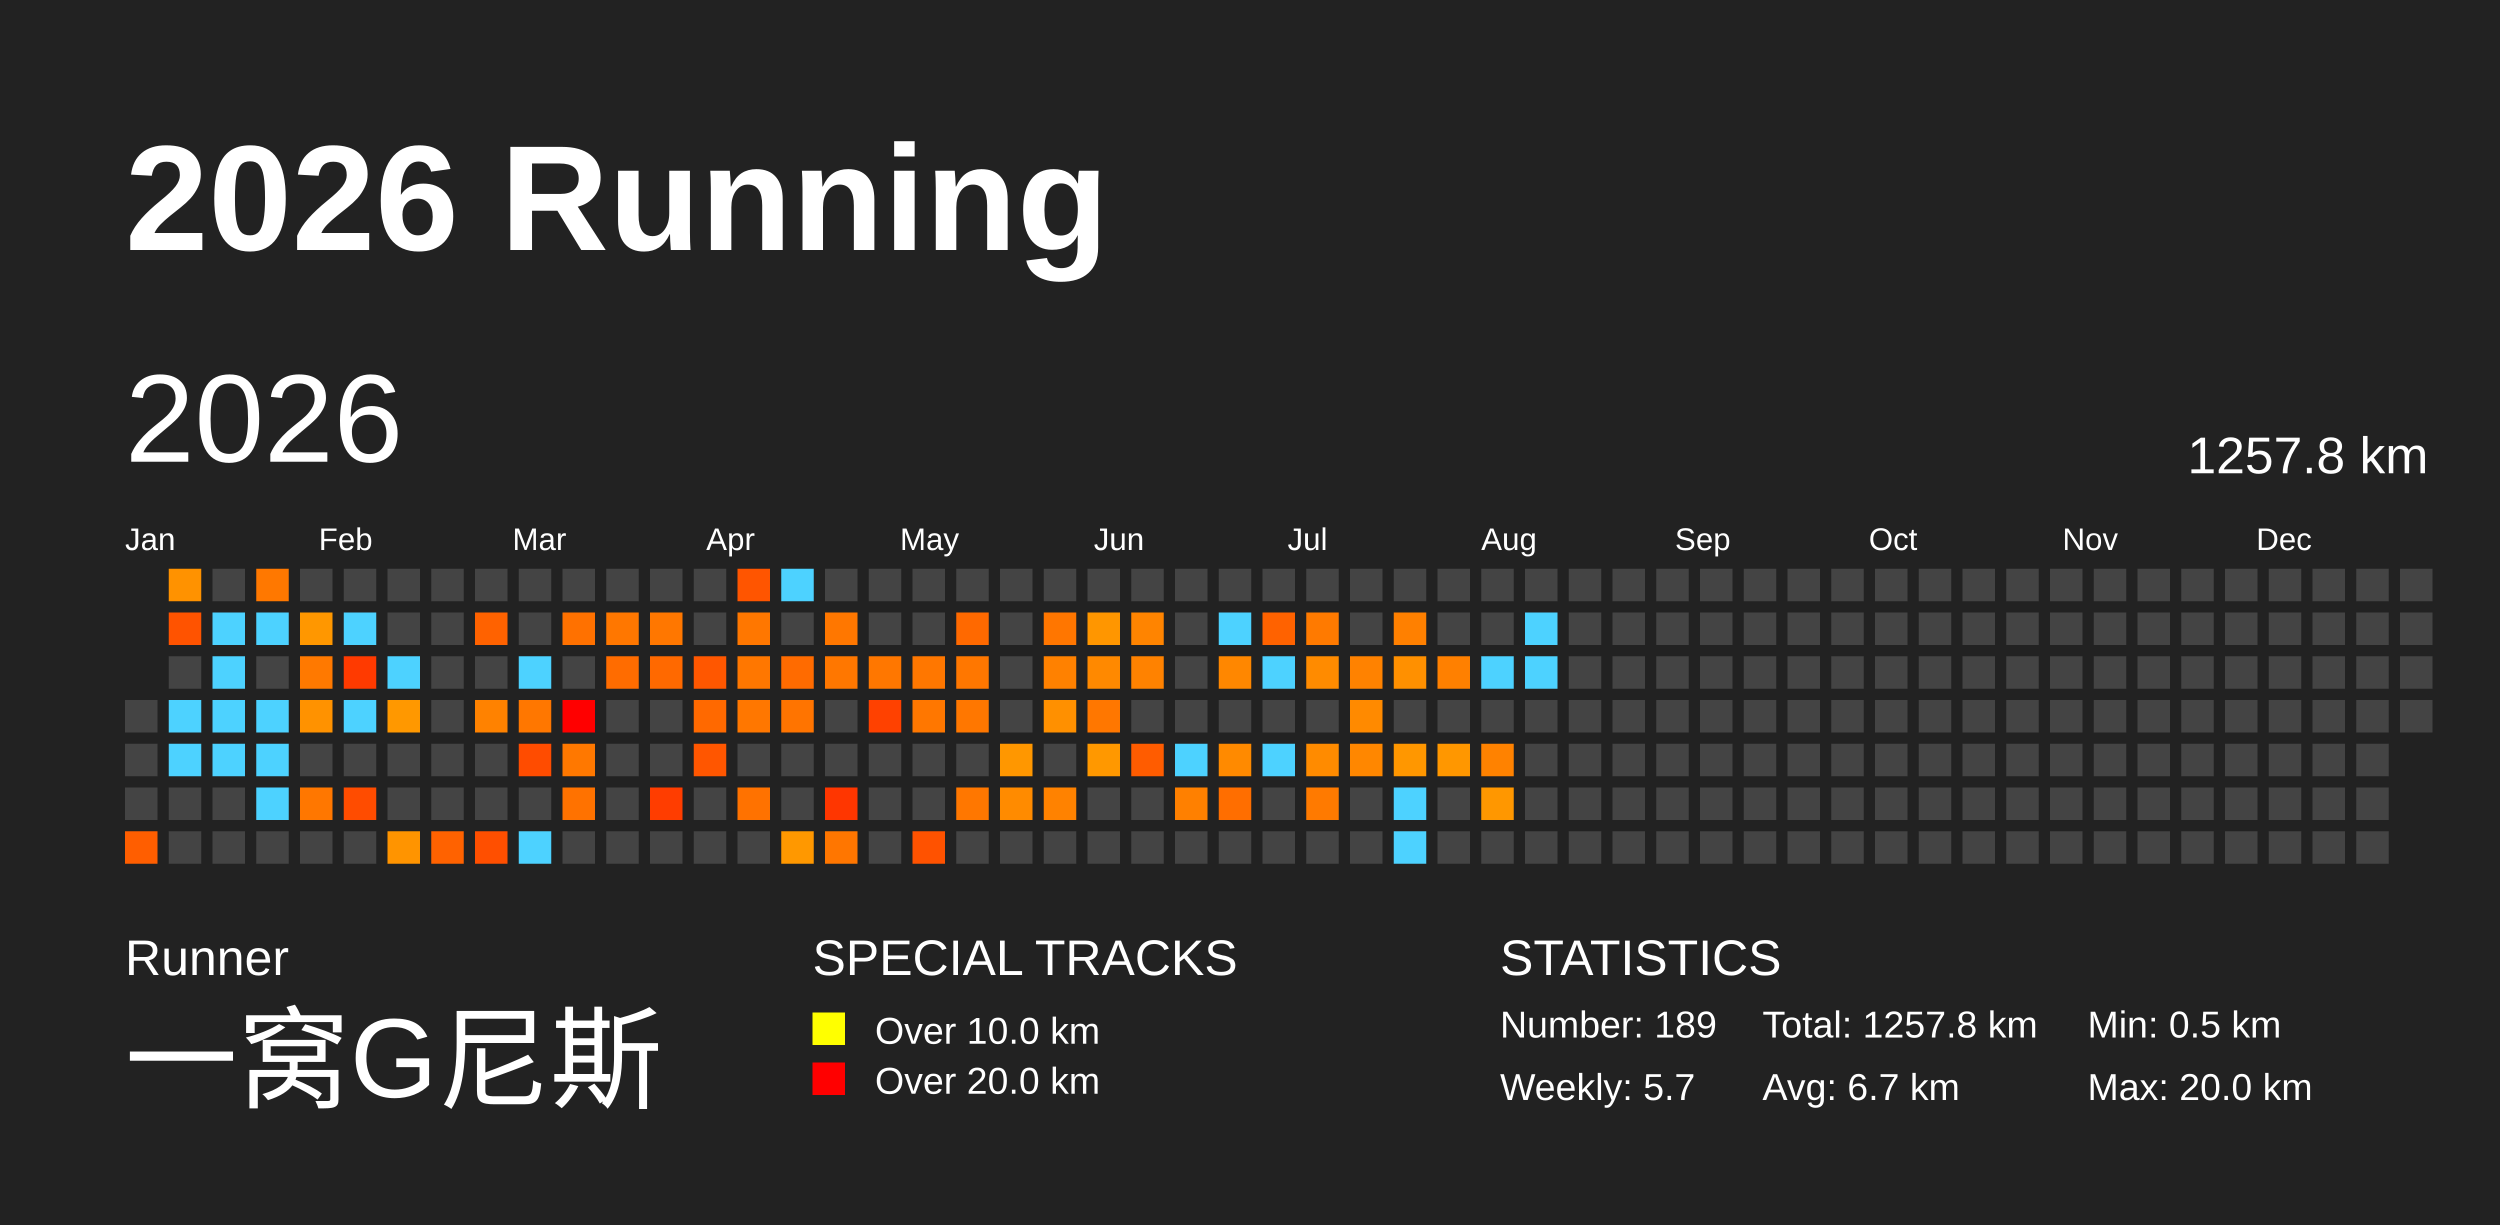
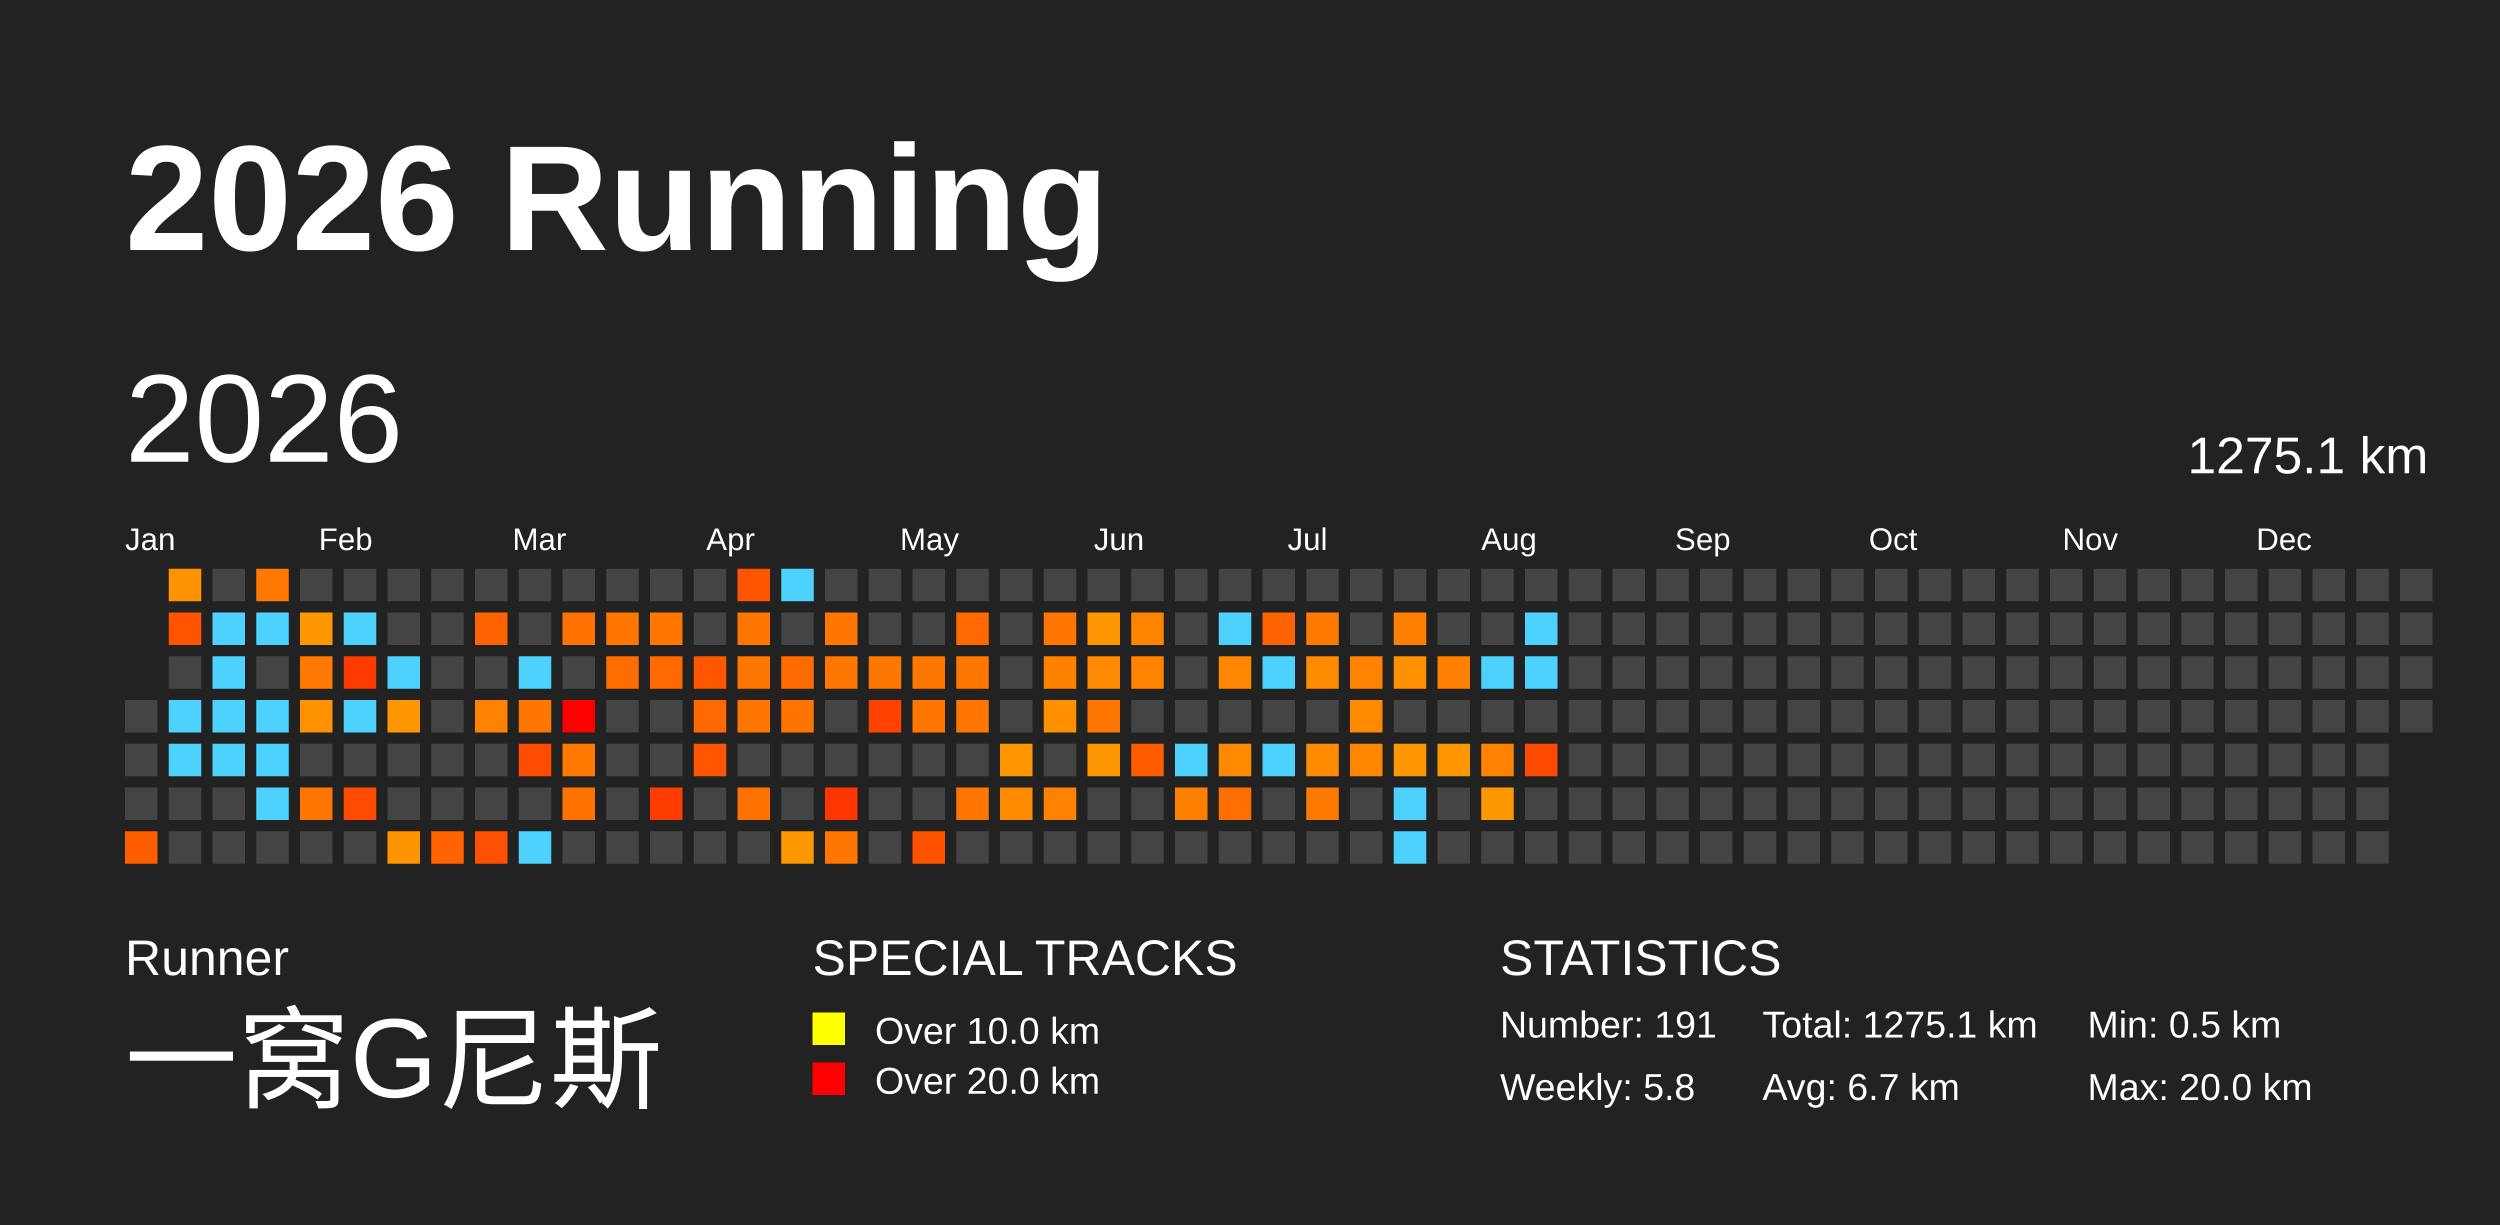
<svg xmlns="http://www.w3.org/2000/svg" baseProfile="full" height="98mm" version="1.1" viewBox="0,0,200,98" width="200mm">
  <defs />
  <rect fill="#222222" height="98" width="200" x="0" y="0" />
  <text fill="#FFFFFF" style="font-size:12px; font-family:Arial; font-weight:bold;" x="10" y="20">2026 Running</text>
  <text fill="#FFFFFF" style="font-size:4px; font-family:Arial" x="10" y="78">Runner</text>
  <text fill="#FFFFFF" style="font-size:9px; font-family:Arial" x="10" y="88">一窝G尼斯</text>
  <text fill="#FFFFFF" style="font-size:4px; font-family:Arial" x="65" y="78">SPECIAL TRACKS</text>
  <rect fill="yellow" height="2.6" width="2.6" x="65" y="81" />
  <text fill="#FFFFFF" style="font-size:3px; font-family:Arial" x="70" y="83.5">Over 10.0 km</text>
  <rect fill="red" height="2.6" width="2.6" x="65" y="85" />
  <text fill="#FFFFFF" style="font-size:3px; font-family:Arial" x="70" y="87.5">Over 20.0 km</text>
  <text fill="#FFFFFF" style="font-size:4px; font-family:Arial" x="120" y="78">STATISTICS</text>
-   <text fill="#FFFFFF" style="font-size:3px; font-family:Arial" x="120" y="83">Number: 189</text>
-   <text fill="#FFFFFF" style="font-size:3px; font-family:Arial" x="120" y="88">Weekly: 5.7</text>
-   <text fill="#FFFFFF" style="font-size:3px; font-family:Arial" x="141" y="83">Total: 1257.8 km</text>
+   <text fill="#FFFFFF" style="font-size:3px; font-family:Arial" x="120" y="83">Number: 191</text>
+   <text fill="#FFFFFF" style="font-size:3px; font-family:Arial" x="120" y="88">Weekly: 5.8</text>
+   <text fill="#FFFFFF" style="font-size:3px; font-family:Arial" x="141" y="83">Total: 1275.1 km</text>
  <text fill="#FFFFFF" style="font-size:3px; font-family:Arial" x="141" y="88">Avg: 6.7 km</text>
  <text fill="#FFFFFF" style="font-size:3px; font-family:Arial" x="167" y="83">Min: 0.5 km</text>
  <text fill="#FFFFFF" style="font-size:3px; font-family:Arial" x="167" y="88">Max: 20.0 km</text>
  <text dominant-baseline="hanging" fill="#FFFFFF" style="font-size:10.0px; font-family:Arial;" x="10" y="30">2026</text>
-   <text dominant-baseline="hanging" fill="#FFFFFF" style="font-size:4.125px; font-family:Arial;" x="175" y="35">1257.8 km</text>
+   <text dominant-baseline="hanging" fill="#FFFFFF" style="font-size:4.125px; font-family:Arial;" x="175" y="35">1275.1 km</text>
  <text fill="#FFFFFF" style="font-size:2.5px; font-family:Arial" x="10.0" y="44">Jan</text>
  <text fill="#FFFFFF" style="font-size:2.5px; font-family:Arial" x="25.5" y="44">Feb</text>
  <text fill="#FFFFFF" style="font-size:2.5px; font-family:Arial" x="41.0" y="44">Mar</text>
  <text fill="#FFFFFF" style="font-size:2.5px; font-family:Arial" x="56.5" y="44">Apr</text>
  <text fill="#FFFFFF" style="font-size:2.5px; font-family:Arial" x="72.0" y="44">May</text>
  <text fill="#FFFFFF" style="font-size:2.5px; font-family:Arial" x="87.5" y="44">Jun</text>
  <text fill="#FFFFFF" style="font-size:2.5px; font-family:Arial" x="103.0" y="44">Jul</text>
  <text fill="#FFFFFF" style="font-size:2.5px; font-family:Arial" x="118.5" y="44">Aug</text>
  <text fill="#FFFFFF" style="font-size:2.5px; font-family:Arial" x="134.0" y="44">Sep</text>
  <text fill="#FFFFFF" style="font-size:2.5px; font-family:Arial" x="149.5" y="44">Oct</text>
  <text fill="#FFFFFF" style="font-size:2.5px; font-family:Arial" x="165.0" y="44">Nov</text>
  <text fill="#FFFFFF" style="font-size:2.5px; font-family:Arial" x="180.5" y="44">Dec</text>
  <rect fill="#444444" height="2.6" width="2.6" x="10.0" y="56.0" />
  <rect fill="#444444" height="2.6" width="2.6" x="10.0" y="59.5" />
  <rect fill="#444444" height="2.6" width="2.6" x="10.0" y="63.0" />
  <rect fill="#ff5e00" height="2.6" width="2.6" x="10.0" y="66.5" />
  <rect fill="#ff9200" height="2.6" width="2.6" x="13.5" y="45.5" />
  <rect fill="#ff5300" height="2.6" width="2.6" x="13.5" y="49.0" />
  <rect fill="#444444" height="2.6" width="2.6" x="13.5" y="52.5" />
  <rect fill="#4dd2ff" height="2.6" width="2.6" x="13.5" y="56.0" />
  <rect fill="#4dd2ff" height="2.6" width="2.6" x="13.5" y="59.5" />
  <rect fill="#444444" height="2.6" width="2.6" x="13.5" y="63.0" />
  <rect fill="#444444" height="2.6" width="2.6" x="13.5" y="66.5" />
  <rect fill="#444444" height="2.6" width="2.6" x="17.0" y="45.5" />
  <rect fill="#4dd2ff" height="2.6" width="2.6" x="17.0" y="49.0" />
  <rect fill="#4dd2ff" height="2.6" width="2.6" x="17.0" y="52.5" />
  <rect fill="#4dd2ff" height="2.6" width="2.6" x="17.0" y="56.0" />
  <rect fill="#4dd2ff" height="2.6" width="2.6" x="17.0" y="59.5" />
  <rect fill="#444444" height="2.6" width="2.6" x="17.0" y="63.0" />
  <rect fill="#444444" height="2.6" width="2.6" x="17.0" y="66.5" />
  <rect fill="#ff7800" height="2.6" width="2.6" x="20.5" y="45.5" />
  <rect fill="#4dd2ff" height="2.6" width="2.6" x="20.5" y="49.0" />
  <rect fill="#444444" height="2.6" width="2.6" x="20.5" y="52.5" />
  <rect fill="#4dd2ff" height="2.6" width="2.6" x="20.5" y="56.0" />
  <rect fill="#4dd2ff" height="2.6" width="2.6" x="20.5" y="59.5" />
  <rect fill="#4dd2ff" height="2.6" width="2.6" x="20.5" y="63.0" />
  <rect fill="#444444" height="2.6" width="2.6" x="20.5" y="66.5" />
  <rect fill="#444444" height="2.6" width="2.6" x="24.0" y="45.5" />
  <rect fill="#ff9700" height="2.6" width="2.6" x="24.0" y="49.0" />
  <rect fill="#ff7900" height="2.6" width="2.6" x="24.0" y="52.5" />
  <rect fill="#ff9200" height="2.6" width="2.6" x="24.0" y="56.0" />
  <rect fill="#444444" height="2.6" width="2.6" x="24.0" y="59.5" />
  <rect fill="#ff7700" height="2.6" width="2.6" x="24.0" y="63.0" />
  <rect fill="#444444" height="2.6" width="2.6" x="24.0" y="66.5" />
  <rect fill="#444444" height="2.6" width="2.6" x="27.5" y="45.5" />
  <rect fill="#4dd2ff" height="2.6" width="2.6" x="27.5" y="49.0" />
  <rect fill="#ff3a00" height="2.6" width="2.6" x="27.5" y="52.5" />
  <rect fill="#4dd2ff" height="2.6" width="2.6" x="27.5" y="56.0" />
  <rect fill="#444444" height="2.6" width="2.6" x="27.5" y="59.5" />
  <rect fill="#ff4c00" height="2.6" width="2.6" x="27.5" y="63.0" />
  <rect fill="#444444" height="2.6" width="2.6" x="27.5" y="66.5" />
  <rect fill="#444444" height="2.6" width="2.6" x="31.0" y="45.5" />
  <rect fill="#444444" height="2.6" width="2.6" x="31.0" y="49.0" />
  <rect fill="#4dd2ff" height="2.6" width="2.6" x="31.0" y="52.5" />
  <rect fill="#ff9800" height="2.6" width="2.6" x="31.0" y="56.0" />
  <rect fill="#444444" height="2.6" width="2.6" x="31.0" y="59.5" />
  <rect fill="#444444" height="2.6" width="2.6" x="31.0" y="63.0" />
  <rect fill="#ff9400" height="2.6" width="2.6" x="31.0" y="66.5" />
  <rect fill="#444444" height="2.6" width="2.6" x="34.5" y="45.5" />
  <rect fill="#444444" height="2.6" width="2.6" x="34.5" y="49.0" />
  <rect fill="#444444" height="2.6" width="2.6" x="34.5" y="52.5" />
  <rect fill="#444444" height="2.6" width="2.6" x="34.5" y="56.0" />
  <rect fill="#444444" height="2.6" width="2.6" x="34.5" y="59.5" />
  <rect fill="#444444" height="2.6" width="2.6" x="34.5" y="63.0" />
  <rect fill="#ff6200" height="2.6" width="2.6" x="34.5" y="66.5" />
  <rect fill="#444444" height="2.6" width="2.6" x="38.0" y="45.5" />
  <rect fill="#ff6200" height="2.6" width="2.6" x="38.0" y="49.0" />
  <rect fill="#444444" height="2.6" width="2.6" x="38.0" y="52.5" />
  <rect fill="#ff8200" height="2.6" width="2.6" x="38.0" y="56.0" />
  <rect fill="#444444" height="2.6" width="2.6" x="38.0" y="59.5" />
  <rect fill="#444444" height="2.6" width="2.6" x="38.0" y="63.0" />
  <rect fill="#ff4f00" height="2.6" width="2.6" x="38.0" y="66.5" />
  <rect fill="#444444" height="2.6" width="2.6" x="41.5" y="45.5" />
  <rect fill="#444444" height="2.6" width="2.6" x="41.5" y="49.0" />
  <rect fill="#4dd2ff" height="2.6" width="2.6" x="41.5" y="52.5" />
  <rect fill="#ff7700" height="2.6" width="2.6" x="41.5" y="56.0" />
  <rect fill="#ff4c00" height="2.6" width="2.6" x="41.5" y="59.5" />
  <rect fill="#444444" height="2.6" width="2.6" x="41.5" y="63.0" />
  <rect fill="#4dd2ff" height="2.6" width="2.6" x="41.5" y="66.5" />
  <rect fill="#444444" height="2.6" width="2.6" x="45.0" y="45.5" />
  <rect fill="#ff7100" height="2.6" width="2.6" x="45.0" y="49.0" />
  <rect fill="#444444" height="2.6" width="2.6" x="45.0" y="52.5" />
  <rect fill="red" height="2.6" width="2.6" x="45.0" y="56.0" />
  <rect fill="#ff7800" height="2.6" width="2.6" x="45.0" y="59.5" />
  <rect fill="#ff7200" height="2.6" width="2.6" x="45.0" y="63.0" />
  <rect fill="#444444" height="2.6" width="2.6" x="45.0" y="66.5" />
  <rect fill="#444444" height="2.6" width="2.6" x="48.5" y="45.5" />
  <rect fill="#ff7700" height="2.6" width="2.6" x="48.5" y="49.0" />
  <rect fill="#ff6c00" height="2.6" width="2.6" x="48.5" y="52.5" />
  <rect fill="#444444" height="2.6" width="2.6" x="48.5" y="56.0" />
  <rect fill="#444444" height="2.6" width="2.6" x="48.5" y="59.5" />
  <rect fill="#444444" height="2.6" width="2.6" x="48.5" y="63.0" />
  <rect fill="#444444" height="2.6" width="2.6" x="48.5" y="66.5" />
  <rect fill="#444444" height="2.6" width="2.6" x="52.0" y="45.5" />
  <rect fill="#ff7700" height="2.6" width="2.6" x="52.0" y="49.0" />
  <rect fill="#ff6900" height="2.6" width="2.6" x="52.0" y="52.5" />
  <rect fill="#444444" height="2.6" width="2.6" x="52.0" y="56.0" />
  <rect fill="#444444" height="2.6" width="2.6" x="52.0" y="59.5" />
  <rect fill="#ff3d00" height="2.6" width="2.6" x="52.0" y="63.0" />
  <rect fill="#444444" height="2.6" width="2.6" x="52.0" y="66.5" />
  <rect fill="#444444" height="2.6" width="2.6" x="55.5" y="45.5" />
  <rect fill="#444444" height="2.6" width="2.6" x="55.5" y="49.0" />
  <rect fill="#ff5700" height="2.6" width="2.6" x="55.5" y="52.5" />
  <rect fill="#ff6900" height="2.6" width="2.6" x="55.5" y="56.0" />
  <rect fill="#ff5600" height="2.6" width="2.6" x="55.5" y="59.5" />
  <rect fill="#444444" height="2.6" width="2.6" x="55.5" y="63.0" />
  <rect fill="#444444" height="2.6" width="2.6" x="55.5" y="66.5" />
  <rect fill="#ff5500" height="2.6" width="2.6" x="59.0" y="45.5" />
  <rect fill="#ff7700" height="2.6" width="2.6" x="59.0" y="49.0" />
  <rect fill="#ff7700" height="2.6" width="2.6" x="59.0" y="52.5" />
  <rect fill="#ff7700" height="2.6" width="2.6" x="59.0" y="56.0" />
  <rect fill="#444444" height="2.6" width="2.6" x="59.0" y="59.5" />
  <rect fill="#ff7200" height="2.6" width="2.6" x="59.0" y="63.0" />
  <rect fill="#444444" height="2.6" width="2.6" x="59.0" y="66.5" />
  <rect fill="#4dd2ff" height="2.6" width="2.6" x="62.5" y="45.5" />
  <rect fill="#444444" height="2.6" width="2.6" x="62.5" y="49.0" />
  <rect fill="#ff6b00" height="2.6" width="2.6" x="62.5" y="52.5" />
  <rect fill="#ff7400" height="2.6" width="2.6" x="62.5" y="56.0" />
  <rect fill="#444444" height="2.6" width="2.6" x="62.5" y="59.5" />
  <rect fill="#444444" height="2.6" width="2.6" x="62.5" y="63.0" />
  <rect fill="#ff9800" height="2.6" width="2.6" x="62.5" y="66.5" />
  <rect fill="#444444" height="2.6" width="2.6" x="66.0" y="45.5" />
  <rect fill="#ff7700" height="2.6" width="2.6" x="66.0" y="49.0" />
  <rect fill="#ff7700" height="2.6" width="2.6" x="66.0" y="52.5" />
  <rect fill="#444444" height="2.6" width="2.6" x="66.0" y="56.0" />
  <rect fill="#444444" height="2.6" width="2.6" x="66.0" y="59.5" />
  <rect fill="#ff3600" height="2.6" width="2.6" x="66.0" y="63.0" />
  <rect fill="#ff7600" height="2.6" width="2.6" x="66.0" y="66.5" />
  <rect fill="#444444" height="2.6" width="2.6" x="69.5" y="45.5" />
  <rect fill="#444444" height="2.6" width="2.6" x="69.5" y="49.0" />
  <rect fill="#ff7700" height="2.6" width="2.6" x="69.5" y="52.5" />
  <rect fill="#ff4100" height="2.6" width="2.6" x="69.5" y="56.0" />
  <rect fill="#444444" height="2.6" width="2.6" x="69.5" y="59.5" />
  <rect fill="#444444" height="2.6" width="2.6" x="69.5" y="63.0" />
  <rect fill="#444444" height="2.6" width="2.6" x="69.5" y="66.5" />
  <rect fill="#444444" height="2.6" width="2.6" x="73.0" y="45.5" />
  <rect fill="#444444" height="2.6" width="2.6" x="73.0" y="49.0" />
  <rect fill="#ff7700" height="2.6" width="2.6" x="73.0" y="52.5" />
  <rect fill="#ff7700" height="2.6" width="2.6" x="73.0" y="56.0" />
  <rect fill="#444444" height="2.6" width="2.6" x="73.0" y="59.5" />
  <rect fill="#444444" height="2.6" width="2.6" x="73.0" y="63.0" />
  <rect fill="#ff5200" height="2.6" width="2.6" x="73.0" y="66.5" />
  <rect fill="#444444" height="2.6" width="2.6" x="76.5" y="45.5" />
  <rect fill="#ff6900" height="2.6" width="2.6" x="76.5" y="49.0" />
  <rect fill="#ff7700" height="2.6" width="2.6" x="76.5" y="52.5" />
  <rect fill="#ff7700" height="2.6" width="2.6" x="76.5" y="56.0" />
  <rect fill="#444444" height="2.6" width="2.6" x="76.5" y="59.5" />
  <rect fill="#ff7700" height="2.6" width="2.6" x="76.5" y="63.0" />
  <rect fill="#444444" height="2.6" width="2.6" x="76.5" y="66.5" />
  <rect fill="#444444" height="2.6" width="2.6" x="80.0" y="45.5" />
  <rect fill="#444444" height="2.6" width="2.6" x="80.0" y="49.0" />
  <rect fill="#444444" height="2.6" width="2.6" x="80.0" y="52.5" />
  <rect fill="#444444" height="2.6" width="2.6" x="80.0" y="56.0" />
  <rect fill="#ff9700" height="2.6" width="2.6" x="80.0" y="59.5" />
  <rect fill="#ff8b00" height="2.6" width="2.6" x="80.0" y="63.0" />
  <rect fill="#444444" height="2.6" width="2.6" x="80.0" y="66.5" />
  <rect fill="#444444" height="2.6" width="2.6" x="83.5" y="45.5" />
  <rect fill="#ff7600" height="2.6" width="2.6" x="83.5" y="49.0" />
  <rect fill="#ff8100" height="2.6" width="2.6" x="83.5" y="52.5" />
  <rect fill="#ff9000" height="2.6" width="2.6" x="83.5" y="56.0" />
  <rect fill="#444444" height="2.6" width="2.6" x="83.5" y="59.5" />
  <rect fill="#ff8200" height="2.6" width="2.6" x="83.5" y="63.0" />
  <rect fill="#444444" height="2.6" width="2.6" x="83.5" y="66.5" />
  <rect fill="#444444" height="2.6" width="2.6" x="87.0" y="45.5" />
  <rect fill="#ff9600" height="2.6" width="2.6" x="87.0" y="49.0" />
  <rect fill="#ff8900" height="2.6" width="2.6" x="87.0" y="52.5" />
  <rect fill="#ff7700" height="2.6" width="2.6" x="87.0" y="56.0" />
  <rect fill="#ff9800" height="2.6" width="2.6" x="87.0" y="59.5" />
  <rect fill="#444444" height="2.6" width="2.6" x="87.0" y="63.0" />
  <rect fill="#444444" height="2.6" width="2.6" x="87.0" y="66.5" />
  <rect fill="#444444" height="2.6" width="2.6" x="90.5" y="45.5" />
  <rect fill="#ff8400" height="2.6" width="2.6" x="90.5" y="49.0" />
  <rect fill="#ff8200" height="2.6" width="2.6" x="90.5" y="52.5" />
  <rect fill="#444444" height="2.6" width="2.6" x="90.5" y="56.0" />
  <rect fill="#ff5c00" height="2.6" width="2.6" x="90.5" y="59.5" />
  <rect fill="#444444" height="2.6" width="2.6" x="90.5" y="63.0" />
  <rect fill="#444444" height="2.6" width="2.6" x="90.5" y="66.5" />
  <rect fill="#444444" height="2.6" width="2.6" x="94.0" y="45.5" />
  <rect fill="#444444" height="2.6" width="2.6" x="94.0" y="49.0" />
  <rect fill="#444444" height="2.6" width="2.6" x="94.0" y="52.5" />
  <rect fill="#444444" height="2.6" width="2.6" x="94.0" y="56.0" />
  <rect fill="#4dd2ff" height="2.6" width="2.6" x="94.0" y="59.5" />
  <rect fill="#ff8000" height="2.6" width="2.6" x="94.0" y="63.0" />
  <rect fill="#444444" height="2.6" width="2.6" x="94.0" y="66.5" />
  <rect fill="#444444" height="2.6" width="2.6" x="97.5" y="45.5" />
  <rect fill="#4dd2ff" height="2.6" width="2.6" x="97.5" y="49.0" />
  <rect fill="#ff8700" height="2.6" width="2.6" x="97.5" y="52.5" />
  <rect fill="#444444" height="2.6" width="2.6" x="97.5" y="56.0" />
  <rect fill="#ff8a00" height="2.6" width="2.6" x="97.5" y="59.5" />
  <rect fill="#ff6e00" height="2.6" width="2.6" x="97.5" y="63.0" />
  <rect fill="#444444" height="2.6" width="2.6" x="97.5" y="66.5" />
  <rect fill="#444444" height="2.6" width="2.6" x="101.0" y="45.5" />
  <rect fill="#ff6200" height="2.6" width="2.6" x="101.0" y="49.0" />
  <rect fill="#4dd2ff" height="2.6" width="2.6" x="101.0" y="52.5" />
  <rect fill="#444444" height="2.6" width="2.6" x="101.0" y="56.0" />
  <rect fill="#4dd2ff" height="2.6" width="2.6" x="101.0" y="59.5" />
  <rect fill="#444444" height="2.6" width="2.6" x="101.0" y="63.0" />
  <rect fill="#444444" height="2.6" width="2.6" x="101.0" y="66.5" />
  <rect fill="#444444" height="2.6" width="2.6" x="104.5" y="45.5" />
  <rect fill="#ff7a00" height="2.6" width="2.6" x="104.5" y="49.0" />
  <rect fill="#ff8b00" height="2.6" width="2.6" x="104.5" y="52.5" />
  <rect fill="#444444" height="2.6" width="2.6" x="104.5" y="56.0" />
  <rect fill="#ff8b00" height="2.6" width="2.6" x="104.5" y="59.5" />
  <rect fill="#ff7a00" height="2.6" width="2.6" x="104.5" y="63.0" />
  <rect fill="#444444" height="2.6" width="2.6" x="104.5" y="66.5" />
  <rect fill="#444444" height="2.6" width="2.6" x="108.0" y="45.5" />
  <rect fill="#444444" height="2.6" width="2.6" x="108.0" y="49.0" />
  <rect fill="#ff8200" height="2.6" width="2.6" x="108.0" y="52.5" />
  <rect fill="#ff8a00" height="2.6" width="2.6" x="108.0" y="56.0" />
  <rect fill="#ff8700" height="2.6" width="2.6" x="108.0" y="59.5" />
  <rect fill="#444444" height="2.6" width="2.6" x="108.0" y="63.0" />
  <rect fill="#444444" height="2.6" width="2.6" x="108.0" y="66.5" />
  <rect fill="#444444" height="2.6" width="2.6" x="111.5" y="45.5" />
  <rect fill="#ff8000" height="2.6" width="2.6" x="111.5" y="49.0" />
  <rect fill="#ff9000" height="2.6" width="2.6" x="111.5" y="52.5" />
  <rect fill="#444444" height="2.6" width="2.6" x="111.5" y="56.0" />
  <rect fill="#ff9700" height="2.6" width="2.6" x="111.5" y="59.5" />
  <rect fill="#4dd2ff" height="2.6" width="2.6" x="111.5" y="63.0" />
  <rect fill="#4dd2ff" height="2.6" width="2.6" x="111.5" y="66.5" />
  <rect fill="#444444" height="2.6" width="2.6" x="115.0" y="45.5" />
  <rect fill="#444444" height="2.6" width="2.6" x="115.0" y="49.0" />
  <rect fill="#ff8000" height="2.6" width="2.6" x="115.0" y="52.5" />
  <rect fill="#444444" height="2.6" width="2.6" x="115.0" y="56.0" />
  <rect fill="#ff9700" height="2.6" width="2.6" x="115.0" y="59.5" />
  <rect fill="#444444" height="2.6" width="2.6" x="115.0" y="63.0" />
  <rect fill="#444444" height="2.6" width="2.6" x="115.0" y="66.5" />
  <rect fill="#444444" height="2.6" width="2.6" x="118.5" y="45.5" />
  <rect fill="#444444" height="2.6" width="2.6" x="118.5" y="49.0" />
  <rect fill="#4dd2ff" height="2.6" width="2.6" x="118.5" y="52.5" />
  <rect fill="#444444" height="2.6" width="2.6" x="118.5" y="56.0" />
  <rect fill="#ff8200" height="2.6" width="2.6" x="118.5" y="59.5" />
  <rect fill="#ff9700" height="2.6" width="2.6" x="118.5" y="63.0" />
  <rect fill="#444444" height="2.6" width="2.6" x="118.5" y="66.5" />
  <rect fill="#444444" height="2.6" width="2.6" x="122.0" y="45.5" />
  <rect fill="#4dd2ff" height="2.6" width="2.6" x="122.0" y="49.0" />
  <rect fill="#4dd2ff" height="2.6" width="2.6" x="122.0" y="52.5" />
  <rect fill="#444444" height="2.6" width="2.6" x="122.0" y="56.0" />
-   <rect fill="#444444" height="2.6" width="2.6" x="122.0" y="59.5" />
+   <rect fill="#ff4a00" height="2.6" width="2.6" x="122.0" y="59.5" />
  <rect fill="#444444" height="2.6" width="2.6" x="122.0" y="63.0" />
  <rect fill="#444444" height="2.6" width="2.6" x="122.0" y="66.5" />
  <rect fill="#444444" height="2.6" width="2.6" x="125.5" y="45.5" />
  <rect fill="#444444" height="2.6" width="2.6" x="125.5" y="49.0" />
  <rect fill="#444444" height="2.6" width="2.6" x="125.5" y="52.5" />
  <rect fill="#444444" height="2.6" width="2.6" x="125.5" y="56.0" />
  <rect fill="#444444" height="2.6" width="2.6" x="125.5" y="59.5" />
  <rect fill="#444444" height="2.6" width="2.6" x="125.5" y="63.0" />
  <rect fill="#444444" height="2.6" width="2.6" x="125.5" y="66.5" />
  <rect fill="#444444" height="2.6" width="2.6" x="129.0" y="45.5" />
  <rect fill="#444444" height="2.6" width="2.6" x="129.0" y="49.0" />
  <rect fill="#444444" height="2.6" width="2.6" x="129.0" y="52.5" />
  <rect fill="#444444" height="2.6" width="2.6" x="129.0" y="56.0" />
  <rect fill="#444444" height="2.6" width="2.6" x="129.0" y="59.5" />
  <rect fill="#444444" height="2.6" width="2.6" x="129.0" y="63.0" />
  <rect fill="#444444" height="2.6" width="2.6" x="129.0" y="66.5" />
  <rect fill="#444444" height="2.6" width="2.6" x="132.5" y="45.5" />
  <rect fill="#444444" height="2.6" width="2.6" x="132.5" y="49.0" />
  <rect fill="#444444" height="2.6" width="2.6" x="132.5" y="52.5" />
  <rect fill="#444444" height="2.6" width="2.6" x="132.5" y="56.0" />
  <rect fill="#444444" height="2.6" width="2.6" x="132.5" y="59.5" />
  <rect fill="#444444" height="2.6" width="2.6" x="132.5" y="63.0" />
  <rect fill="#444444" height="2.6" width="2.6" x="132.5" y="66.5" />
  <rect fill="#444444" height="2.6" width="2.6" x="136.0" y="45.5" />
  <rect fill="#444444" height="2.6" width="2.6" x="136.0" y="49.0" />
  <rect fill="#444444" height="2.6" width="2.6" x="136.0" y="52.5" />
  <rect fill="#444444" height="2.6" width="2.6" x="136.0" y="56.0" />
  <rect fill="#444444" height="2.6" width="2.6" x="136.0" y="59.5" />
  <rect fill="#444444" height="2.6" width="2.6" x="136.0" y="63.0" />
  <rect fill="#444444" height="2.6" width="2.6" x="136.0" y="66.5" />
  <rect fill="#444444" height="2.6" width="2.6" x="139.5" y="45.5" />
  <rect fill="#444444" height="2.6" width="2.6" x="139.5" y="49.0" />
  <rect fill="#444444" height="2.6" width="2.6" x="139.5" y="52.5" />
  <rect fill="#444444" height="2.6" width="2.6" x="139.5" y="56.0" />
  <rect fill="#444444" height="2.6" width="2.6" x="139.5" y="59.5" />
  <rect fill="#444444" height="2.6" width="2.6" x="139.5" y="63.0" />
  <rect fill="#444444" height="2.6" width="2.6" x="139.5" y="66.5" />
  <rect fill="#444444" height="2.6" width="2.6" x="143.0" y="45.5" />
  <rect fill="#444444" height="2.6" width="2.6" x="143.0" y="49.0" />
  <rect fill="#444444" height="2.6" width="2.6" x="143.0" y="52.5" />
  <rect fill="#444444" height="2.6" width="2.6" x="143.0" y="56.0" />
  <rect fill="#444444" height="2.6" width="2.6" x="143.0" y="59.5" />
  <rect fill="#444444" height="2.6" width="2.6" x="143.0" y="63.0" />
  <rect fill="#444444" height="2.6" width="2.6" x="143.0" y="66.5" />
  <rect fill="#444444" height="2.6" width="2.6" x="146.5" y="45.5" />
  <rect fill="#444444" height="2.6" width="2.6" x="146.5" y="49.0" />
  <rect fill="#444444" height="2.6" width="2.6" x="146.5" y="52.5" />
  <rect fill="#444444" height="2.6" width="2.6" x="146.5" y="56.0" />
  <rect fill="#444444" height="2.6" width="2.6" x="146.5" y="59.5" />
  <rect fill="#444444" height="2.6" width="2.6" x="146.5" y="63.0" />
  <rect fill="#444444" height="2.6" width="2.6" x="146.5" y="66.5" />
  <rect fill="#444444" height="2.6" width="2.6" x="150.0" y="45.5" />
  <rect fill="#444444" height="2.6" width="2.6" x="150.0" y="49.0" />
  <rect fill="#444444" height="2.6" width="2.6" x="150.0" y="52.5" />
  <rect fill="#444444" height="2.6" width="2.6" x="150.0" y="56.0" />
  <rect fill="#444444" height="2.6" width="2.6" x="150.0" y="59.5" />
  <rect fill="#444444" height="2.6" width="2.6" x="150.0" y="63.0" />
  <rect fill="#444444" height="2.6" width="2.6" x="150.0" y="66.5" />
  <rect fill="#444444" height="2.6" width="2.6" x="153.5" y="45.5" />
  <rect fill="#444444" height="2.6" width="2.6" x="153.5" y="49.0" />
  <rect fill="#444444" height="2.6" width="2.6" x="153.5" y="52.5" />
  <rect fill="#444444" height="2.6" width="2.6" x="153.5" y="56.0" />
  <rect fill="#444444" height="2.6" width="2.6" x="153.5" y="59.5" />
  <rect fill="#444444" height="2.6" width="2.6" x="153.5" y="63.0" />
  <rect fill="#444444" height="2.6" width="2.6" x="153.5" y="66.5" />
  <rect fill="#444444" height="2.6" width="2.6" x="157.0" y="45.5" />
  <rect fill="#444444" height="2.6" width="2.6" x="157.0" y="49.0" />
  <rect fill="#444444" height="2.6" width="2.6" x="157.0" y="52.5" />
  <rect fill="#444444" height="2.6" width="2.6" x="157.0" y="56.0" />
  <rect fill="#444444" height="2.6" width="2.6" x="157.0" y="59.5" />
  <rect fill="#444444" height="2.6" width="2.6" x="157.0" y="63.0" />
  <rect fill="#444444" height="2.6" width="2.6" x="157.0" y="66.5" />
  <rect fill="#444444" height="2.6" width="2.6" x="160.5" y="45.5" />
  <rect fill="#444444" height="2.6" width="2.6" x="160.5" y="49.0" />
  <rect fill="#444444" height="2.6" width="2.6" x="160.5" y="52.5" />
  <rect fill="#444444" height="2.6" width="2.6" x="160.5" y="56.0" />
  <rect fill="#444444" height="2.6" width="2.6" x="160.5" y="59.5" />
  <rect fill="#444444" height="2.6" width="2.6" x="160.5" y="63.0" />
  <rect fill="#444444" height="2.6" width="2.6" x="160.5" y="66.5" />
  <rect fill="#444444" height="2.6" width="2.6" x="164.0" y="45.5" />
  <rect fill="#444444" height="2.6" width="2.6" x="164.0" y="49.0" />
  <rect fill="#444444" height="2.6" width="2.6" x="164.0" y="52.5" />
  <rect fill="#444444" height="2.6" width="2.6" x="164.0" y="56.0" />
  <rect fill="#444444" height="2.6" width="2.6" x="164.0" y="59.5" />
  <rect fill="#444444" height="2.6" width="2.6" x="164.0" y="63.0" />
  <rect fill="#444444" height="2.6" width="2.6" x="164.0" y="66.5" />
  <rect fill="#444444" height="2.6" width="2.6" x="167.5" y="45.5" />
  <rect fill="#444444" height="2.6" width="2.6" x="167.5" y="49.0" />
  <rect fill="#444444" height="2.6" width="2.6" x="167.5" y="52.5" />
  <rect fill="#444444" height="2.6" width="2.6" x="167.5" y="56.0" />
  <rect fill="#444444" height="2.6" width="2.6" x="167.5" y="59.5" />
  <rect fill="#444444" height="2.6" width="2.6" x="167.5" y="63.0" />
  <rect fill="#444444" height="2.6" width="2.6" x="167.5" y="66.5" />
  <rect fill="#444444" height="2.6" width="2.6" x="171.0" y="45.5" />
  <rect fill="#444444" height="2.6" width="2.6" x="171.0" y="49.0" />
  <rect fill="#444444" height="2.6" width="2.6" x="171.0" y="52.5" />
  <rect fill="#444444" height="2.6" width="2.6" x="171.0" y="56.0" />
  <rect fill="#444444" height="2.6" width="2.6" x="171.0" y="59.5" />
  <rect fill="#444444" height="2.6" width="2.6" x="171.0" y="63.0" />
  <rect fill="#444444" height="2.6" width="2.6" x="171.0" y="66.5" />
  <rect fill="#444444" height="2.6" width="2.6" x="174.5" y="45.5" />
  <rect fill="#444444" height="2.6" width="2.6" x="174.5" y="49.0" />
  <rect fill="#444444" height="2.6" width="2.6" x="174.5" y="52.5" />
  <rect fill="#444444" height="2.6" width="2.6" x="174.5" y="56.0" />
  <rect fill="#444444" height="2.6" width="2.6" x="174.5" y="59.5" />
  <rect fill="#444444" height="2.6" width="2.6" x="174.5" y="63.0" />
  <rect fill="#444444" height="2.6" width="2.6" x="174.5" y="66.5" />
  <rect fill="#444444" height="2.6" width="2.6" x="178.0" y="45.5" />
  <rect fill="#444444" height="2.6" width="2.6" x="178.0" y="49.0" />
  <rect fill="#444444" height="2.6" width="2.6" x="178.0" y="52.5" />
  <rect fill="#444444" height="2.6" width="2.6" x="178.0" y="56.0" />
  <rect fill="#444444" height="2.6" width="2.6" x="178.0" y="59.5" />
  <rect fill="#444444" height="2.6" width="2.6" x="178.0" y="63.0" />
  <rect fill="#444444" height="2.6" width="2.6" x="178.0" y="66.5" />
  <rect fill="#444444" height="2.6" width="2.6" x="181.5" y="45.5" />
  <rect fill="#444444" height="2.6" width="2.6" x="181.5" y="49.0" />
  <rect fill="#444444" height="2.6" width="2.6" x="181.5" y="52.5" />
  <rect fill="#444444" height="2.6" width="2.6" x="181.5" y="56.0" />
  <rect fill="#444444" height="2.6" width="2.6" x="181.5" y="59.5" />
  <rect fill="#444444" height="2.6" width="2.6" x="181.5" y="63.0" />
  <rect fill="#444444" height="2.6" width="2.6" x="181.5" y="66.5" />
  <rect fill="#444444" height="2.6" width="2.6" x="185.0" y="45.5" />
  <rect fill="#444444" height="2.6" width="2.6" x="185.0" y="49.0" />
  <rect fill="#444444" height="2.6" width="2.6" x="185.0" y="52.5" />
  <rect fill="#444444" height="2.6" width="2.6" x="185.0" y="56.0" />
  <rect fill="#444444" height="2.6" width="2.6" x="185.0" y="59.5" />
  <rect fill="#444444" height="2.6" width="2.6" x="185.0" y="63.0" />
  <rect fill="#444444" height="2.6" width="2.6" x="185.0" y="66.5" />
  <rect fill="#444444" height="2.6" width="2.6" x="188.5" y="45.5" />
  <rect fill="#444444" height="2.6" width="2.6" x="188.5" y="49.0" />
  <rect fill="#444444" height="2.6" width="2.6" x="188.5" y="52.5" />
  <rect fill="#444444" height="2.6" width="2.6" x="188.5" y="56.0" />
  <rect fill="#444444" height="2.6" width="2.6" x="188.5" y="59.5" />
  <rect fill="#444444" height="2.6" width="2.6" x="188.5" y="63.0" />
  <rect fill="#444444" height="2.6" width="2.6" x="188.5" y="66.5" />
  <rect fill="#444444" height="2.6" width="2.6" x="192.0" y="45.5" />
  <rect fill="#444444" height="2.6" width="2.6" x="192.0" y="49.0" />
  <rect fill="#444444" height="2.6" width="2.6" x="192.0" y="52.5" />
  <rect fill="#444444" height="2.6" width="2.6" x="192.0" y="56.0" />
</svg>
